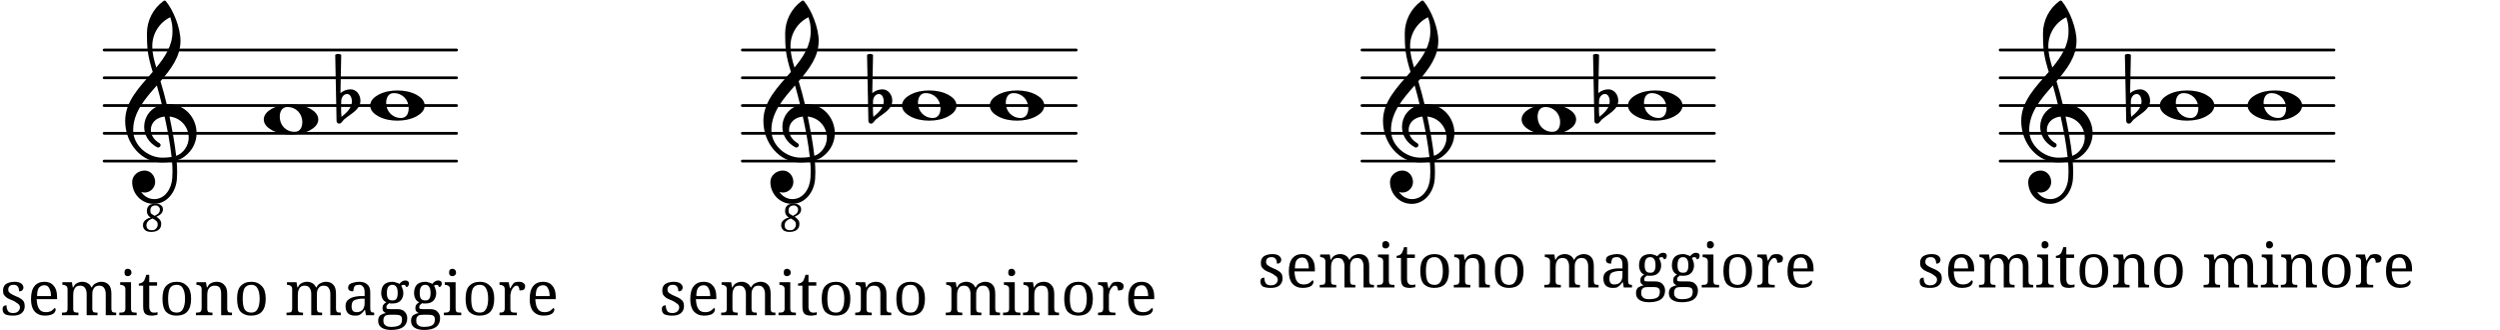
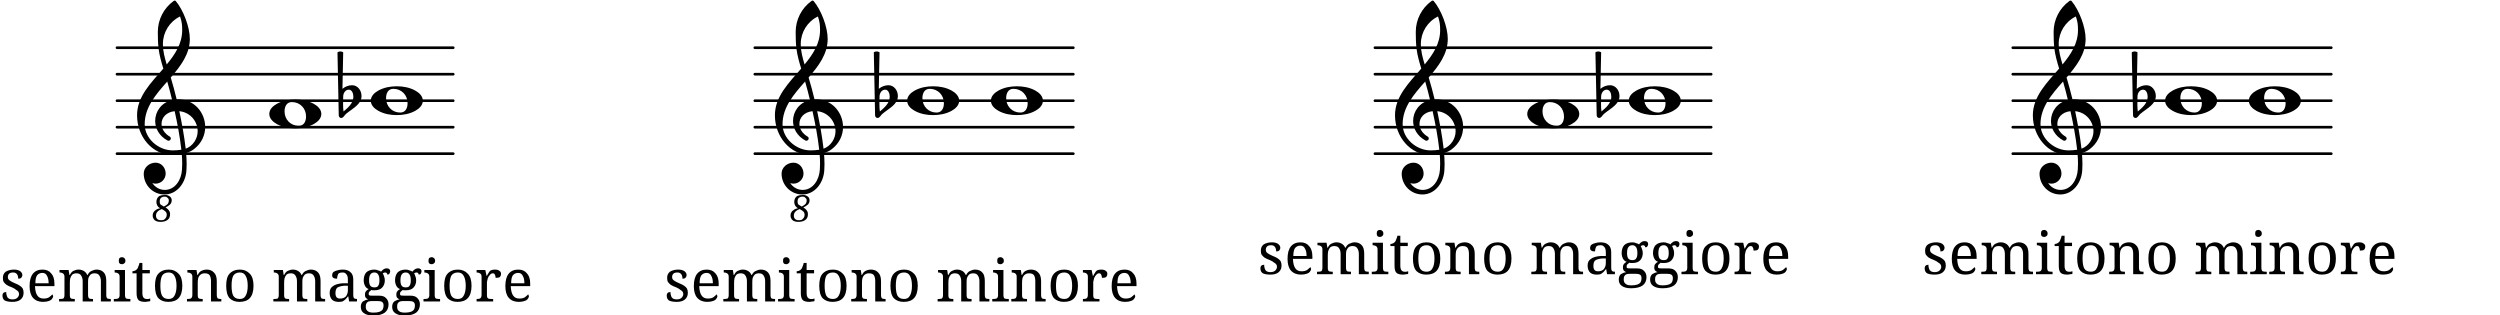
- <svg xmlns="http://www.w3.org/2000/svg" xmlns:xlink="http://www.w3.org/1999/xlink" version="1.2" width="158.17mm" height="20.87mm" viewBox="0 -0 90.008 11.876">
+ <svg xmlns="http://www.w3.org/2000/svg" xmlns:xlink="http://www.w3.org/1999/xlink" version="1.2" width="165.85mm" height="20.86mm" viewBox="0 -0 94.378 11.868">
  <style type="text/css">

tspan { white-space: pre; }

</style>
-   <g transform="translate(3.7003, 5.8)">
+   <g transform="translate(4.3661, 5.8)">
    <line stroke-linejoin="round" stroke-linecap="round" stroke-width="0.1" stroke="currentColor" x1="0.05" y1="0" x2="12.744" y2="0" />
  </g>
-   <g transform="translate(3.7003, 4.8)">
+   <g transform="translate(4.3661, 4.8)">
    <line stroke-linejoin="round" stroke-linecap="round" stroke-width="0.1" stroke="currentColor" x1="0.05" y1="0" x2="12.744" y2="0" />
  </g>
-   <g transform="translate(3.7003, 3.8)">
+   <g transform="translate(4.3661, 3.8)">
    <line stroke-linejoin="round" stroke-linecap="round" stroke-width="0.1" stroke="currentColor" x1="0.05" y1="0" x2="12.744" y2="0" />
  </g>
-   <g transform="translate(3.7003, 2.8)">
+   <g transform="translate(4.3661, 2.8)">
    <line stroke-linejoin="round" stroke-linecap="round" stroke-width="0.1" stroke="currentColor" x1="0.05" y1="0" x2="12.744" y2="0" />
  </g>
-   <g transform="translate(3.7003, 1.8)">
+   <g transform="translate(4.3661, 1.8)">
    <line stroke-linejoin="round" stroke-linecap="round" stroke-width="0.1" stroke="currentColor" x1="0.05" y1="0" x2="12.744" y2="0" />
  </g>
-   <g transform="translate(12.1823, 3.8)">
+   <g transform="translate(12.8481, 3.8)">
    <path transform="scale(0.004, -0.004)" d="M27 41l-1 -66v-11c0 -22 1 -44 4 -66c45 38 93 80 93 139c0 33 -14 67 -43 67c-31 0 -52 -30 -53 -63zM-15 -138l-12 595c8 5 18 8 27 8s19 -3 27 -8l-7 -345c25 21 58 34 91 34c52 0 89 -48 89 -102c0 -80 -86 -117 -147 -169c-15 -13 -24 -38 -45 -38 c-13 0 -23 11 -23 25z" fill="currentColor" />
  </g>
  <a style="color:inherit;" xlink:href="textedit:///home/johannes/common-lisp/setzkasten/lilypond-export/b5-c4-m3-c.ly:41:48:49">
-     <g transform="translate(13.3323, 3.8)">
+     <g transform="translate(13.9981, 3.8)">
      <path transform="scale(0.004, -0.004)" d="M213 112c-50 0 -69 -43 -69 -88c0 -77 57 -136 134 -136c50 0 69 43 69 88c0 77 -57 136 -134 136zM491 0c0 -43 -34 -75 -72 -96c-53 -29 -114 -40 -174 -40s-120 11 -173 40c-38 21 -72 53 -72 96s34 75 72 96c53 29 113 40 173 40s121 -11 174 -40 c38 -21 72 -53 72 -96z" fill="currentColor" />
    </g>
  </a>
  <a style="color:inherit;" xlink:href="textedit:///home/johannes/common-lisp/setzkasten/lilypond-export/b5-c4-m3-c.ly:39:16:17">
</a>
-   <g transform="translate(5.1336, 8.334)">
+   <g transform="translate(5.7482, 8.3595)">
    <text font-family="serif" font-style="italic" font-size="1.386" text-anchor="start" fill="currentColor">
      <tspan>8</tspan>
    </text>
  </g>
-   <g transform="translate(4.5003, 4.8)">
+   <g transform="translate(5.1661, 4.8)">
    <path transform="scale(0.004, -0.004)" d="M266 -635h-6c-108 0 -195 88 -195 197c0 58 53 103 112 103c54 0 95 -47 95 -103c0 -52 -43 -95 -95 -95c-11 0 -21 2 -31 6c26 -39 68 -65 117 -65h4zM461 -203c68 24 113 95 113 164c0 90 -66 179 -173 190c24 -116 46 -231 60 -354zM74 28c0 -135 129 -247 264 -247 c28 0 55 2 82 6c-14 127 -37 245 -63 364c-79 -8 -124 -61 -124 -119c0 -44 25 -91 81 -123c5 -5 7 -10 7 -15c0 -11 -10 -22 -22 -22c-3 0 -6 1 -9 2c-80 43 -117 115 -117 185c0 88 58 174 160 197c-14 58 -29 117 -46 175c-107 -121 -213 -243 -213 -403zM335 -262 c-188 0 -333 172 -333 374c0 177 131 306 248 441c-19 62 -37 125 -45 190c-6 52 -7 104 -7 156c0 115 55 224 149 292c6 5 14 5 20 0c71 -84 133 -245 133 -358c0 -143 -86 -255 -180 -364c21 -68 39 -138 56 -207c4 0 9 1 13 1c155 0 256 -128 256 -261 c0 -76 -33 -154 -107 -210c-22 -17 -47 -28 -73 -36c3 -35 5 -70 5 -105c0 -19 -1 -39 -2 -58c-7 -119 -88 -225 -202 -228l1 43c93 2 153 92 159 191c1 18 2 37 2 55c0 31 -1 61 -4 92c-29 -5 -58 -8 -89 -8zM428 916c0 55 -4 79 -20 129c-99 -48 -162 -149 -162 -259 c0 -74 18 -133 36 -194c80 97 146 198 146 324z" fill="currentColor" />
  </g>
  <a style="color:inherit;" xlink:href="textedit:///home/johannes/common-lisp/setzkasten/lilypond-export/b5-c4-m3-c.ly:41:43:44">
-     <g transform="translate(9.5003, 4.3)">
+     <g transform="translate(10.1661, 4.3)">
      <path transform="scale(0.004, -0.004)" d="M213 112c-50 0 -69 -43 -69 -88c0 -77 57 -136 134 -136c50 0 69 43 69 88c0 77 -57 136 -134 136zM491 0c0 -43 -34 -75 -72 -96c-53 -29 -114 -40 -174 -40s-120 11 -173 40c-38 21 -72 53 -72 96s34 75 72 96c53 29 113 40 173 40s121 -11 174 -40 c38 -21 72 -53 72 -96z" fill="currentColor" />
    </g>
  </a>
-   <g transform="translate(0, 11.3478)">
+   <g transform="translate(0, 11.3791)">
    <text font-family="serif" font-size="2.2" text-anchor="start" fill="currentColor">
      <tspan>semitono maggiore</tspan>
    </text>
  </g>
-   <g transform="translate(26.6872, 5.8)">
+   <g transform="translate(28.4456, 5.8)">
    <line stroke-linejoin="round" stroke-linecap="round" stroke-width="0.1" stroke="currentColor" x1="0.05" y1="0" x2="12.074" y2="0" />
  </g>
-   <g transform="translate(26.6872, 4.8)">
+   <g transform="translate(28.4456, 4.8)">
    <line stroke-linejoin="round" stroke-linecap="round" stroke-width="0.1" stroke="currentColor" x1="0.05" y1="0" x2="12.074" y2="0" />
  </g>
-   <g transform="translate(26.6872, 3.8)">
+   <g transform="translate(28.4456, 3.8)">
    <line stroke-linejoin="round" stroke-linecap="round" stroke-width="0.1" stroke="currentColor" x1="0.05" y1="0" x2="12.074" y2="0" />
  </g>
-   <g transform="translate(26.6872, 2.8)">
+   <g transform="translate(28.4456, 2.8)">
    <line stroke-linejoin="round" stroke-linecap="round" stroke-width="0.1" stroke="currentColor" x1="0.05" y1="0" x2="12.074" y2="0" />
  </g>
-   <g transform="translate(26.6872, 1.8)">
+   <g transform="translate(28.4456, 1.8)">
    <line stroke-linejoin="round" stroke-linecap="round" stroke-width="0.1" stroke="currentColor" x1="0.05" y1="0" x2="12.074" y2="0" />
  </g>
  <a style="color:inherit;" xlink:href="textedit:///home/johannes/common-lisp/setzkasten/lilypond-export/b5-c4-m3-c.ly:75:50:51">
-     <g transform="translate(35.6492, 3.8)">
+     <g transform="translate(37.4076, 3.8)">
      <path transform="scale(0.004, -0.004)" d="M213 112c-50 0 -69 -43 -69 -88c0 -77 57 -136 134 -136c50 0 69 43 69 88c0 77 -57 136 -134 136zM491 0c0 -43 -34 -75 -72 -96c-53 -29 -114 -40 -174 -40s-120 11 -173 40c-38 21 -72 53 -72 96s34 75 72 96c53 29 113 40 173 40s121 -11 174 -40 c38 -21 72 -53 72 -96z" fill="currentColor" />
    </g>
  </a>
-   <g transform="translate(31.3372, 3.8)">
+   <g transform="translate(33.0956, 3.8)">
    <path transform="scale(0.004, -0.004)" d="M27 41l-1 -66v-11c0 -22 1 -44 4 -66c45 38 93 80 93 139c0 33 -14 67 -43 67c-31 0 -52 -30 -53 -63zM-15 -138l-12 595c8 5 18 8 27 8s19 -3 27 -8l-7 -345c25 21 58 34 91 34c52 0 89 -48 89 -102c0 -80 -86 -117 -147 -169c-15 -13 -24 -38 -45 -38 c-13 0 -23 11 -23 25z" fill="currentColor" />
  </g>
  <a style="color:inherit;" xlink:href="textedit:///home/johannes/common-lisp/setzkasten/lilypond-export/b5-c4-m3-c.ly:73:16:17">
</a>
-   <g transform="translate(28.1206, 8.334)">
+   <g transform="translate(29.8278, 8.3595)">
    <text font-family="serif" font-style="italic" font-size="1.386" text-anchor="start" fill="currentColor">
      <tspan>8</tspan>
    </text>
  </g>
-   <g transform="translate(27.4872, 4.8)">
+   <g transform="translate(29.2456, 4.8)">
    <path transform="scale(0.004, -0.004)" d="M266 -635h-6c-108 0 -195 88 -195 197c0 58 53 103 112 103c54 0 95 -47 95 -103c0 -52 -43 -95 -95 -95c-11 0 -21 2 -31 6c26 -39 68 -65 117 -65h4zM461 -203c68 24 113 95 113 164c0 90 -66 179 -173 190c24 -116 46 -231 60 -354zM74 28c0 -135 129 -247 264 -247 c28 0 55 2 82 6c-14 127 -37 245 -63 364c-79 -8 -124 -61 -124 -119c0 -44 25 -91 81 -123c5 -5 7 -10 7 -15c0 -11 -10 -22 -22 -22c-3 0 -6 1 -9 2c-80 43 -117 115 -117 185c0 88 58 174 160 197c-14 58 -29 117 -46 175c-107 -121 -213 -243 -213 -403zM335 -262 c-188 0 -333 172 -333 374c0 177 131 306 248 441c-19 62 -37 125 -45 190c-6 52 -7 104 -7 156c0 115 55 224 149 292c6 5 14 5 20 0c71 -84 133 -245 133 -358c0 -143 -86 -255 -180 -364c21 -68 39 -138 56 -207c4 0 9 1 13 1c155 0 256 -128 256 -261 c0 -76 -33 -154 -107 -210c-22 -17 -47 -28 -73 -36c3 -35 5 -70 5 -105c0 -19 -1 -39 -2 -58c-7 -119 -88 -225 -202 -228l1 43c93 2 153 92 159 191c1 18 2 37 2 55c0 31 -1 61 -4 92c-29 -5 -58 -8 -89 -8zM428 916c0 55 -4 79 -20 129c-99 -48 -162 -149 -162 -259 c0 -74 18 -133 36 -194c80 97 146 198 146 324z" fill="currentColor" />
  </g>
  <a style="color:inherit;" xlink:href="textedit:///home/johannes/common-lisp/setzkasten/lilypond-export/b5-c4-m3-c.ly:75:43:44">
-     <g transform="translate(32.4872, 3.8)">
+     <g transform="translate(34.2456, 3.8)">
      <path transform="scale(0.004, -0.004)" d="M213 112c-50 0 -69 -43 -69 -88c0 -77 57 -136 134 -136c50 0 69 43 69 88c0 77 -57 136 -134 136zM491 0c0 -43 -34 -75 -72 -96c-53 -29 -114 -40 -174 -40s-120 11 -173 40c-38 21 -72 53 -72 96s34 75 72 96c53 29 113 40 173 40s121 -11 174 -40 c38 -21 72 -53 72 -96z" fill="currentColor" />
    </g>
  </a>
-   <g transform="translate(23.7446, 11.3478)">
+   <g transform="translate(25.0761, 11.3791)">
    <text font-family="serif" font-size="2.2" text-anchor="start" fill="currentColor">
      <tspan>semitono minore</tspan>
    </text>
  </g>
-   <g transform="translate(49.0042, 5.8)">
+   <g transform="translate(51.8552, 5.8)">
    <line stroke-linejoin="round" stroke-linecap="round" stroke-width="0.1" stroke="currentColor" x1="0.05" y1="0" x2="12.744" y2="0" />
  </g>
-   <g transform="translate(49.0042, 4.8)">
+   <g transform="translate(51.8552, 4.8)">
    <line stroke-linejoin="round" stroke-linecap="round" stroke-width="0.1" stroke="currentColor" x1="0.05" y1="0" x2="12.744" y2="0" />
  </g>
-   <g transform="translate(49.0042, 3.8)">
+   <g transform="translate(51.8552, 3.8)">
    <line stroke-linejoin="round" stroke-linecap="round" stroke-width="0.1" stroke="currentColor" x1="0.05" y1="0" x2="12.744" y2="0" />
  </g>
-   <g transform="translate(49.0042, 2.8)">
+   <g transform="translate(51.8552, 2.8)">
    <line stroke-linejoin="round" stroke-linecap="round" stroke-width="0.1" stroke="currentColor" x1="0.05" y1="0" x2="12.744" y2="0" />
  </g>
-   <g transform="translate(49.0042, 1.8)">
+   <g transform="translate(51.8552, 1.8)">
    <line stroke-linejoin="round" stroke-linecap="round" stroke-width="0.1" stroke="currentColor" x1="0.05" y1="0" x2="12.744" y2="0" />
  </g>
-   <g transform="translate(57.4862, 3.8)">
+   <g transform="translate(60.3372, 3.8)">
    <path transform="scale(0.004, -0.004)" d="M27 41l-1 -66v-11c0 -22 1 -44 4 -66c45 38 93 80 93 139c0 33 -14 67 -43 67c-31 0 -52 -30 -53 -63zM-15 -138l-12 595c8 5 18 8 27 8s19 -3 27 -8l-7 -345c25 21 58 34 91 34c52 0 89 -48 89 -102c0 -80 -86 -117 -147 -169c-15 -13 -24 -38 -45 -38 c-13 0 -23 11 -23 25z" fill="currentColor" />
  </g>
  <a style="color:inherit;" xlink:href="textedit:///home/johannes/common-lisp/setzkasten/lilypond-export/b5-c4-m3-c.ly:109:49:50">
-     <g transform="translate(58.6362, 3.8)">
+     <g transform="translate(61.4872, 3.8)">
      <path transform="scale(0.004, -0.004)" d="M213 112c-50 0 -69 -43 -69 -88c0 -77 57 -136 134 -136c50 0 69 43 69 88c0 77 -57 136 -134 136zM491 0c0 -43 -34 -75 -72 -96c-53 -29 -114 -40 -174 -40s-120 11 -173 40c-38 21 -72 53 -72 96s34 75 72 96c53 29 113 40 173 40s121 -11 174 -40 c38 -21 72 -53 72 -96z" fill="currentColor" />
    </g>
  </a>
  <a style="color:inherit;" xlink:href="textedit:///home/johannes/common-lisp/setzkasten/lilypond-export/b5-c4-m3-c.ly:107:16:17">
</a>
-   <g transform="translate(49.8042, 4.8)">
+   <g transform="translate(52.6552, 4.8)">
    <path transform="scale(0.004, -0.004)" d="M266 -635h-6c-108 0 -195 88 -195 197c0 58 53 103 112 103c54 0 95 -47 95 -103c0 -52 -43 -95 -95 -95c-11 0 -21 2 -31 6c26 -39 68 -65 117 -65h4zM461 -203c68 24 113 95 113 164c0 90 -66 179 -173 190c24 -116 46 -231 60 -354zM74 28c0 -135 129 -247 264 -247 c28 0 55 2 82 6c-14 127 -37 245 -63 364c-79 -8 -124 -61 -124 -119c0 -44 25 -91 81 -123c5 -5 7 -10 7 -15c0 -11 -10 -22 -22 -22c-3 0 -6 1 -9 2c-80 43 -117 115 -117 185c0 88 58 174 160 197c-14 58 -29 117 -46 175c-107 -121 -213 -243 -213 -403zM335 -262 c-188 0 -333 172 -333 374c0 177 131 306 248 441c-19 62 -37 125 -45 190c-6 52 -7 104 -7 156c0 115 55 224 149 292c6 5 14 5 20 0c71 -84 133 -245 133 -358c0 -143 -86 -255 -180 -364c21 -68 39 -138 56 -207c4 0 9 1 13 1c155 0 256 -128 256 -261 c0 -76 -33 -154 -107 -210c-22 -17 -47 -28 -73 -36c3 -35 5 -70 5 -105c0 -19 -1 -39 -2 -58c-7 -119 -88 -225 -202 -228l1 43c93 2 153 92 159 191c1 18 2 37 2 55c0 31 -1 61 -4 92c-29 -5 -58 -8 -89 -8zM428 916c0 55 -4 79 -20 129c-99 -48 -162 -149 -162 -259 c0 -74 18 -133 36 -194c80 97 146 198 146 324z" fill="currentColor" />
  </g>
  <a style="color:inherit;" xlink:href="textedit:///home/johannes/common-lisp/setzkasten/lilypond-export/b5-c4-m3-c.ly:109:43:44">
-     <g transform="translate(54.8042, 4.3)">
+     <g transform="translate(57.6552, 4.3)">
      <path transform="scale(0.004, -0.004)" d="M213 112c-50 0 -69 -43 -69 -88c0 -77 57 -136 134 -136c50 0 69 43 69 88c0 77 -57 136 -134 136zM491 0c0 -43 -34 -75 -72 -96c-53 -29 -114 -40 -174 -40s-120 11 -173 40c-38 21 -72 53 -72 96s34 75 72 96c53 29 113 40 173 40s121 -11 174 -40 c38 -21 72 -53 72 -96z" fill="currentColor" />
    </g>
  </a>
-   <g transform="translate(45.3039, 10.35)">
+   <g transform="translate(47.4891, 10.35)">
    <text font-family="serif" font-size="2.2" text-anchor="start" fill="currentColor">
      <tspan>semitono maggiore</tspan>
    </text>
  </g>
-   <g transform="translate(71.9912, 5.8)">
+   <g transform="translate(75.9347, 5.8)">
    <line stroke-linejoin="round" stroke-linecap="round" stroke-width="0.1" stroke="currentColor" x1="0.05" y1="0" x2="12.074" y2="0" />
  </g>
-   <g transform="translate(71.9912, 4.8)">
+   <g transform="translate(75.9347, 4.8)">
    <line stroke-linejoin="round" stroke-linecap="round" stroke-width="0.1" stroke="currentColor" x1="0.05" y1="0" x2="12.074" y2="0" />
  </g>
-   <g transform="translate(71.9912, 3.8)">
+   <g transform="translate(75.9347, 3.8)">
    <line stroke-linejoin="round" stroke-linecap="round" stroke-width="0.1" stroke="currentColor" x1="0.05" y1="0" x2="12.074" y2="0" />
  </g>
-   <g transform="translate(71.9912, 2.8)">
+   <g transform="translate(75.9347, 2.8)">
    <line stroke-linejoin="round" stroke-linecap="round" stroke-width="0.1" stroke="currentColor" x1="0.05" y1="0" x2="12.074" y2="0" />
  </g>
-   <g transform="translate(71.9912, 1.8)">
+   <g transform="translate(75.9347, 1.8)">
    <line stroke-linejoin="round" stroke-linecap="round" stroke-width="0.1" stroke="currentColor" x1="0.05" y1="0" x2="12.074" y2="0" />
  </g>
  <a style="color:inherit;" xlink:href="textedit:///home/johannes/common-lisp/setzkasten/lilypond-export/b5-c4-m3-c.ly:143:51:52">
-     <g transform="translate(80.9532, 3.8)">
+     <g transform="translate(84.8967, 3.8)">
      <path transform="scale(0.004, -0.004)" d="M213 112c-50 0 -69 -43 -69 -88c0 -77 57 -136 134 -136c50 0 69 43 69 88c0 77 -57 136 -134 136zM491 0c0 -43 -34 -75 -72 -96c-53 -29 -114 -40 -174 -40s-120 11 -173 40c-38 21 -72 53 -72 96s34 75 72 96c53 29 113 40 173 40s121 -11 174 -40 c38 -21 72 -53 72 -96z" fill="currentColor" />
    </g>
  </a>
-   <g transform="translate(76.6412, 3.8)">
+   <g transform="translate(80.5847, 3.8)">
    <path transform="scale(0.004, -0.004)" d="M27 41l-1 -66v-11c0 -22 1 -44 4 -66c45 38 93 80 93 139c0 33 -14 67 -43 67c-31 0 -52 -30 -53 -63zM-15 -138l-12 595c8 5 18 8 27 8s19 -3 27 -8l-7 -345c25 21 58 34 91 34c52 0 89 -48 89 -102c0 -80 -86 -117 -147 -169c-15 -13 -24 -38 -45 -38 c-13 0 -23 11 -23 25z" fill="currentColor" />
  </g>
  <a style="color:inherit;" xlink:href="textedit:///home/johannes/common-lisp/setzkasten/lilypond-export/b5-c4-m3-c.ly:141:16:17">
</a>
-   <g transform="translate(72.7912, 4.8)">
+   <g transform="translate(76.7347, 4.8)">
    <path transform="scale(0.004, -0.004)" d="M266 -635h-6c-108 0 -195 88 -195 197c0 58 53 103 112 103c54 0 95 -47 95 -103c0 -52 -43 -95 -95 -95c-11 0 -21 2 -31 6c26 -39 68 -65 117 -65h4zM461 -203c68 24 113 95 113 164c0 90 -66 179 -173 190c24 -116 46 -231 60 -354zM74 28c0 -135 129 -247 264 -247 c28 0 55 2 82 6c-14 127 -37 245 -63 364c-79 -8 -124 -61 -124 -119c0 -44 25 -91 81 -123c5 -5 7 -10 7 -15c0 -11 -10 -22 -22 -22c-3 0 -6 1 -9 2c-80 43 -117 115 -117 185c0 88 58 174 160 197c-14 58 -29 117 -46 175c-107 -121 -213 -243 -213 -403zM335 -262 c-188 0 -333 172 -333 374c0 177 131 306 248 441c-19 62 -37 125 -45 190c-6 52 -7 104 -7 156c0 115 55 224 149 292c6 5 14 5 20 0c71 -84 133 -245 133 -358c0 -143 -86 -255 -180 -364c21 -68 39 -138 56 -207c4 0 9 1 13 1c155 0 256 -128 256 -261 c0 -76 -33 -154 -107 -210c-22 -17 -47 -28 -73 -36c3 -35 5 -70 5 -105c0 -19 -1 -39 -2 -58c-7 -119 -88 -225 -202 -228l1 43c93 2 153 92 159 191c1 18 2 37 2 55c0 31 -1 61 -4 92c-29 -5 -58 -8 -89 -8zM428 916c0 55 -4 79 -20 129c-99 -48 -162 -149 -162 -259 c0 -74 18 -133 36 -194c80 97 146 198 146 324z" fill="currentColor" />
  </g>
  <a style="color:inherit;" xlink:href="textedit:///home/johannes/common-lisp/setzkasten/lilypond-export/b5-c4-m3-c.ly:143:43:44">
-     <g transform="translate(77.7912, 3.8)">
+     <g transform="translate(81.7347, 3.8)">
      <path transform="scale(0.004, -0.004)" d="M213 112c-50 0 -69 -43 -69 -88c0 -77 57 -136 134 -136c50 0 69 43 69 88c0 77 -57 136 -134 136zM491 0c0 -43 -34 -75 -72 -96c-53 -29 -114 -40 -174 -40s-120 11 -173 40c-38 21 -72 53 -72 96s34 75 72 96c53 29 113 40 173 40s121 -11 174 -40 c38 -21 72 -53 72 -96z" fill="currentColor" />
    </g>
  </a>
-   <g transform="translate(69.0485, 10.35)">
+   <g transform="translate(72.5652, 10.35)">
    <text font-family="serif" font-size="2.2" text-anchor="start" fill="currentColor">
      <tspan>semitono minore</tspan>
    </text>
  </g>
</svg>
